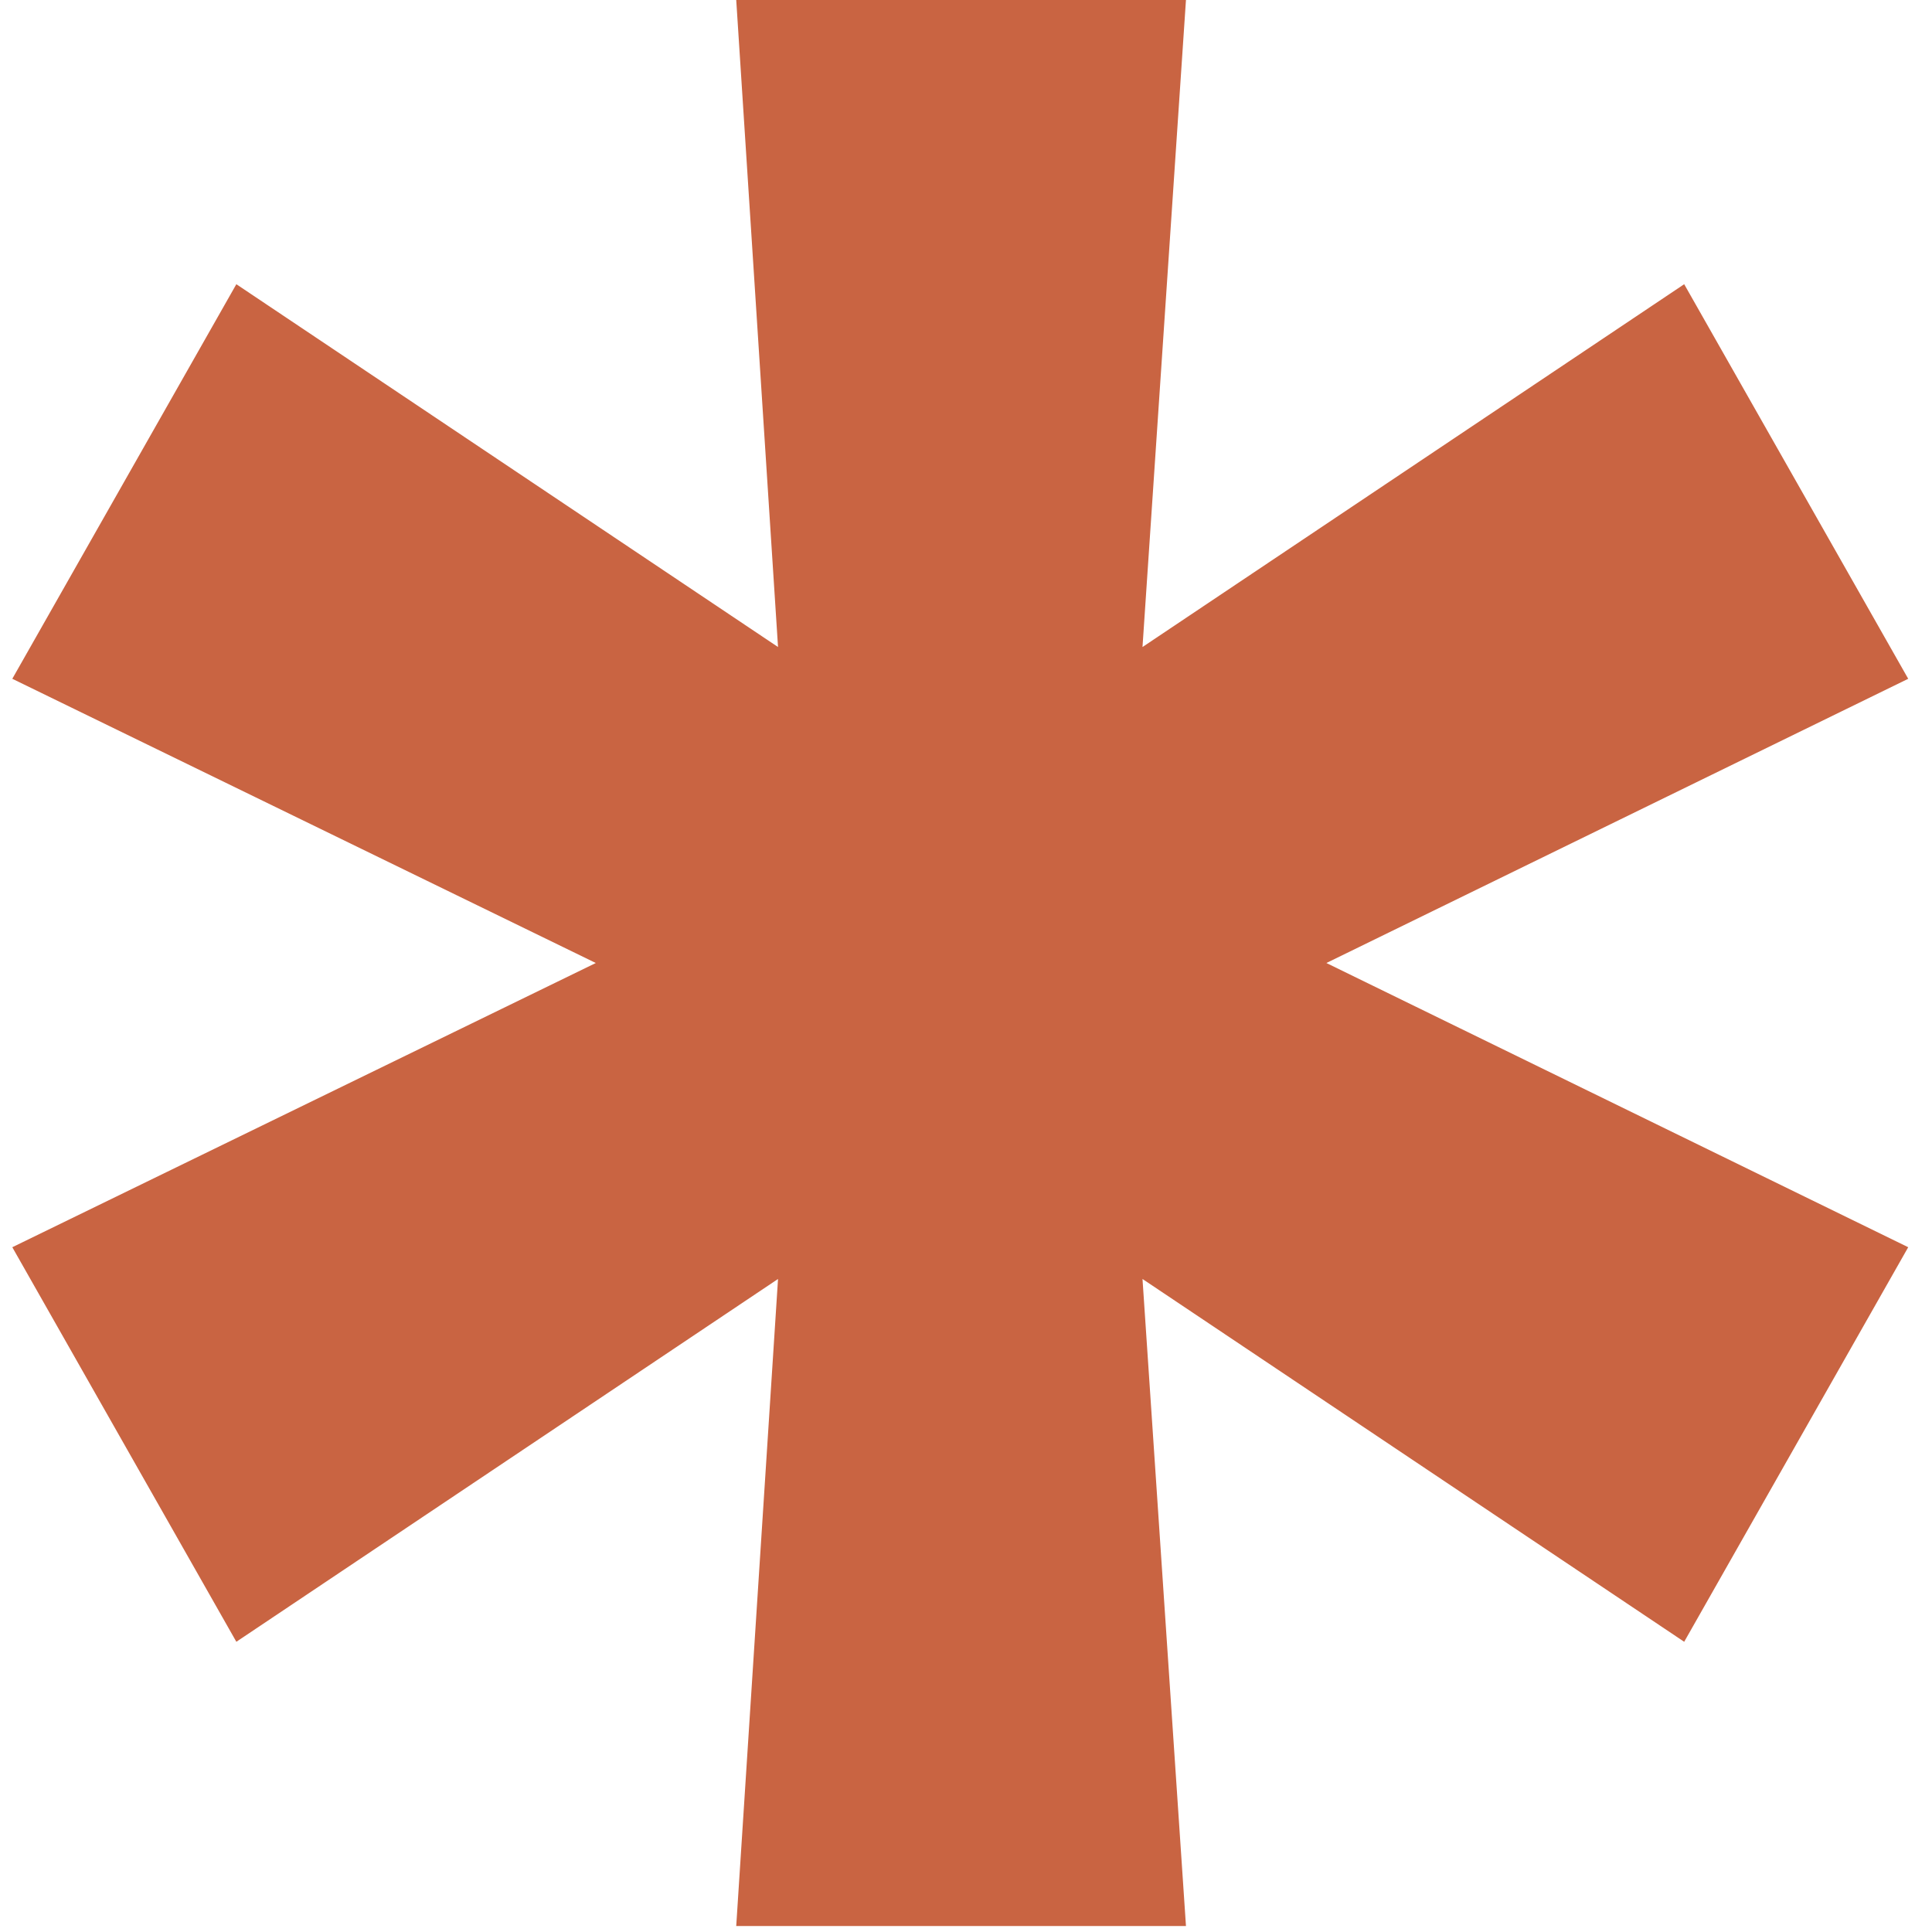
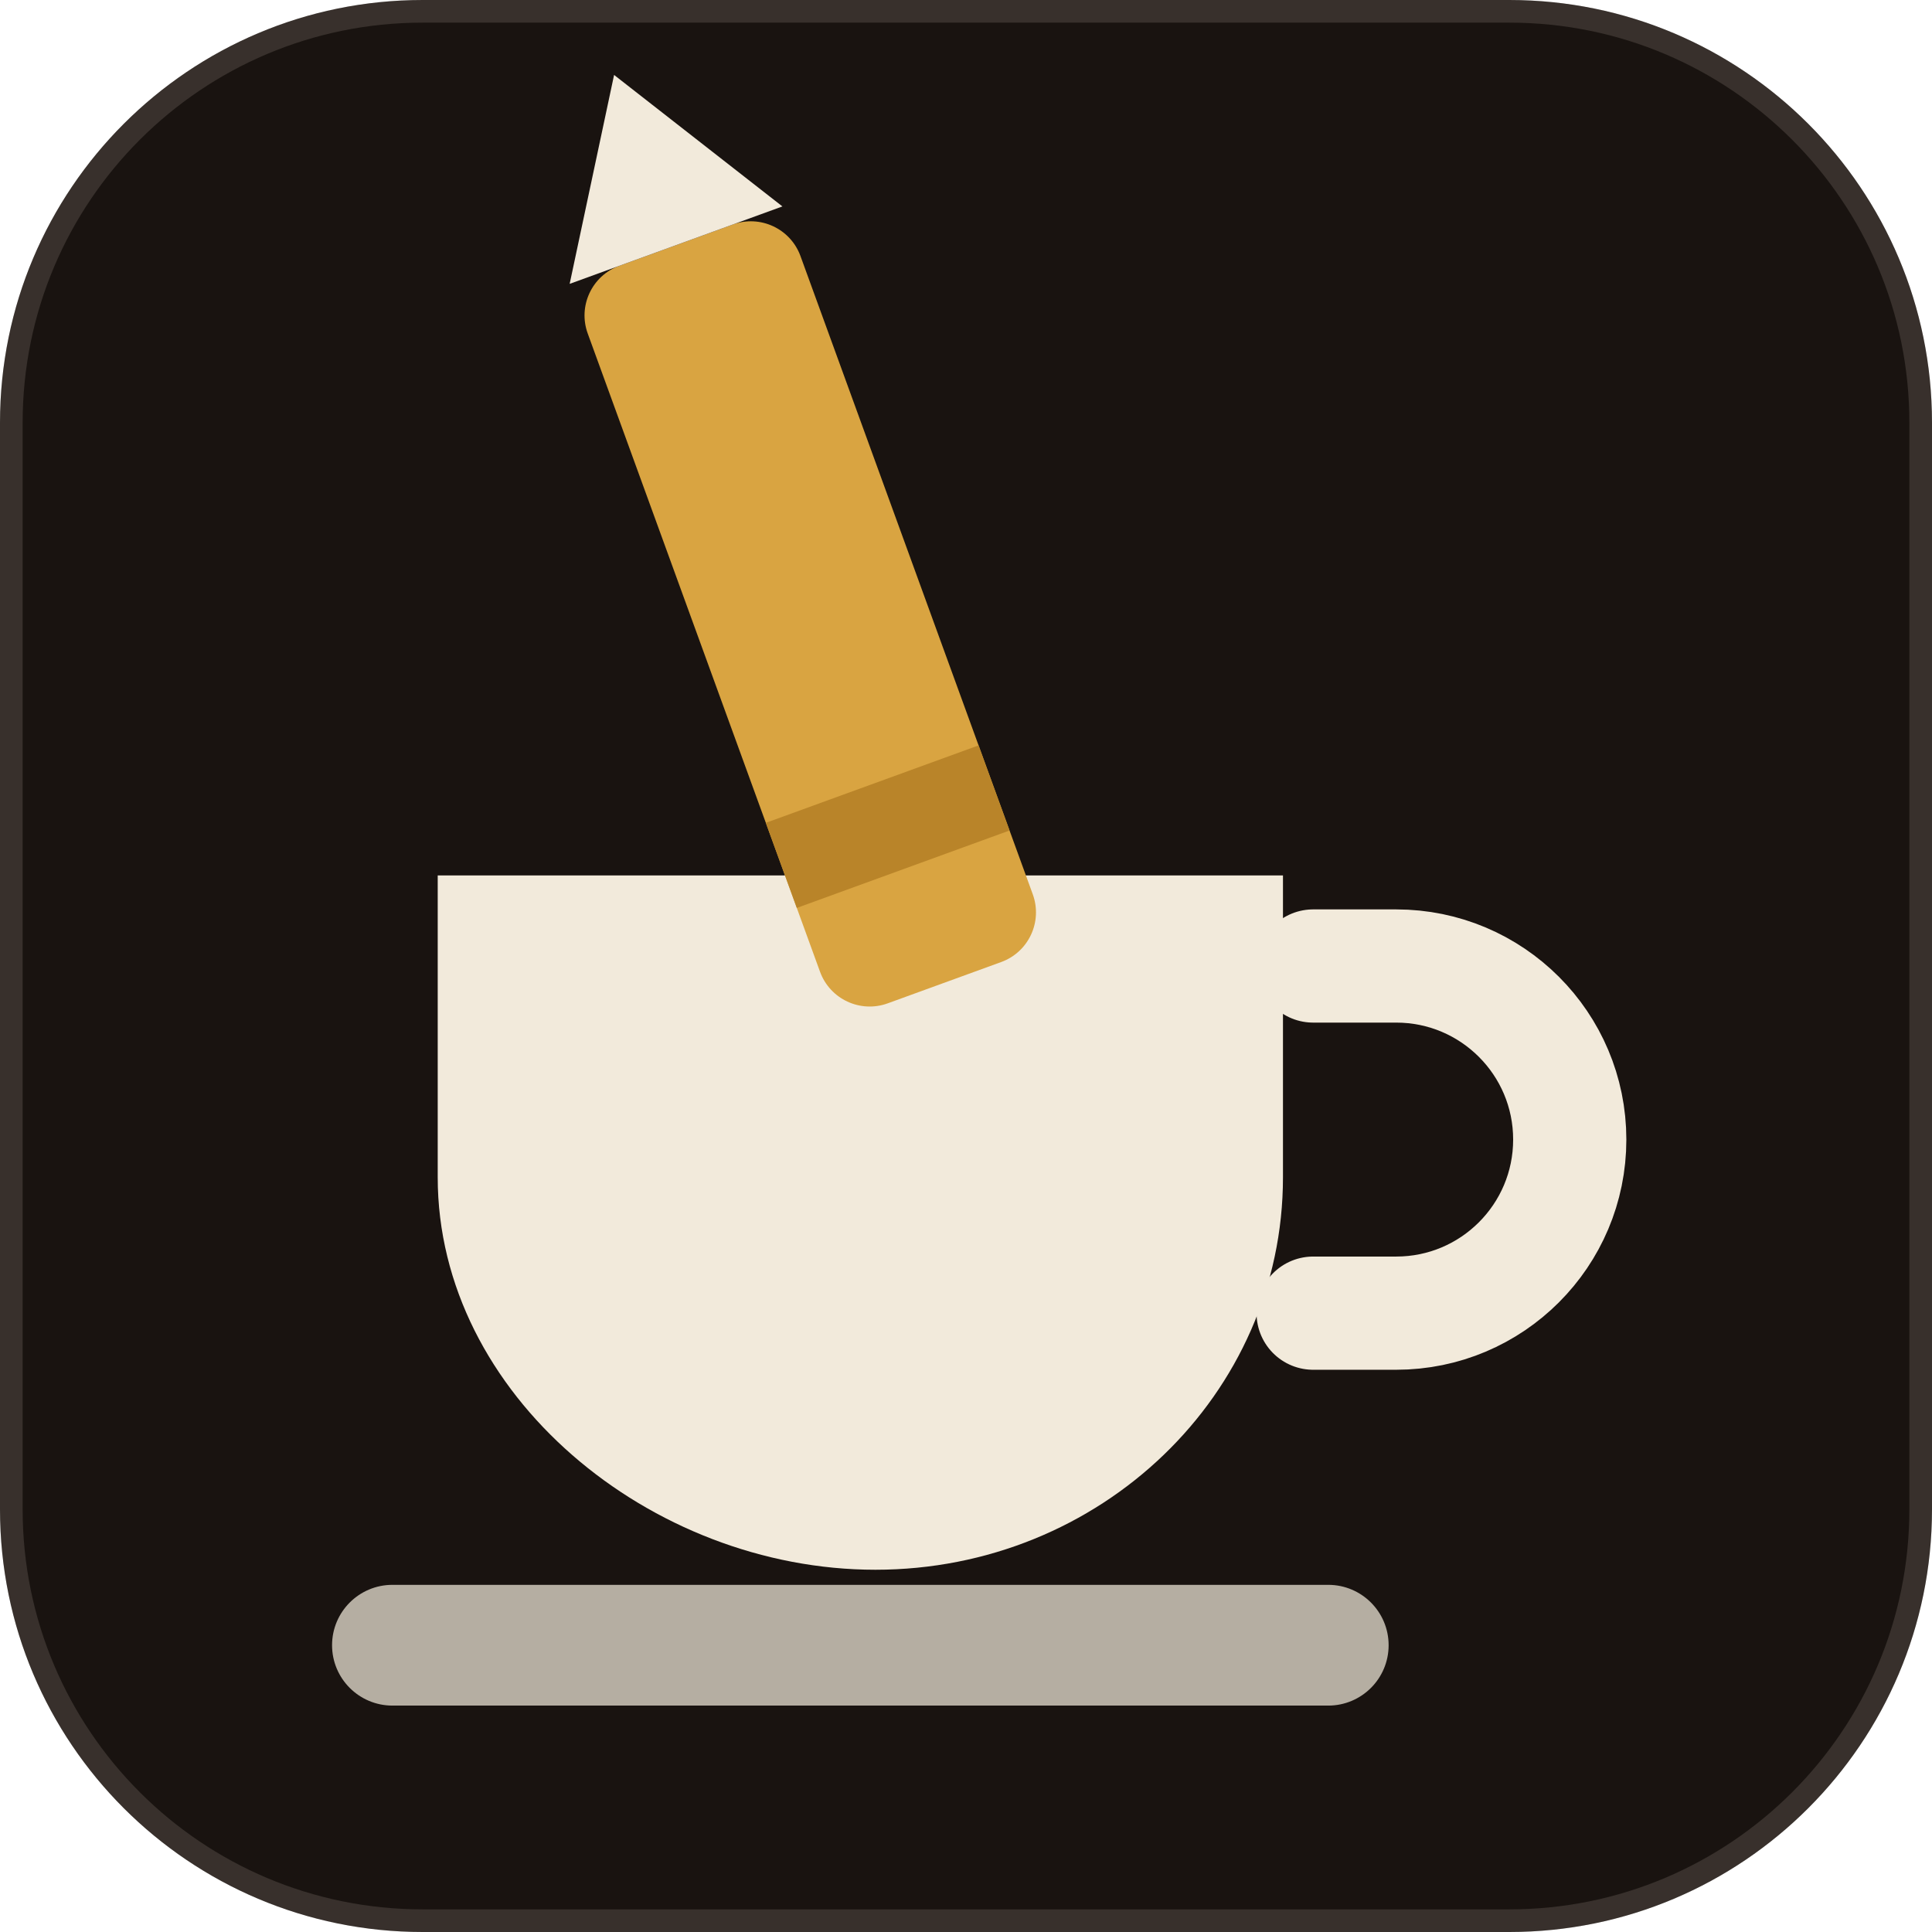
- <svg xmlns="http://www.w3.org/2000/svg" viewBox="0 0 155 157" width="128" height="128">
-   <path d="M58.828 156.513L62.225 103.934L18.206 133.416L0 101.353L47.416 78.257L0 55.16L18.206 23.096L62.225 52.579L58.828 0H95.375L91.843 52.579L135.862 23.096L154.067 55.16L106.787 78.257L154.067 101.353L135.862 133.416L91.843 103.934L95.375 156.513H58.828Z" fill="#C96442" />
+ <svg xmlns="http://www.w3.org/2000/svg" viewBox="0 0 128 128" width="128" height="128" role="img" aria-label="tea-annotate: a teacup with a pencil">
+   <rect width="128" height="128" rx="28" fill="#191310" />
+   <rect x="0.75" y="0.75" width="126.5" height="126.5" rx="27.25" fill="none" stroke="#F2EADB" stroke-opacity="0.14" stroke-width="1.5" />
+   <path d="M29 58h56v20c0 14.4-12.1 26-27 26S29 92.4 29 78V58Z" fill="#F2EADB" />
+   <path d="M87 64h5.5a11.5 11.5 0 0 1 0 23H87" fill="none" stroke="#F2EADB" stroke-width="7.5" stroke-linecap="round" />
+   <rect x="22" y="105" width="70" height="8" rx="4" fill="#F2EADB" fill-opacity="0.72" />
+   <g transform="rotate(-20 58 54)">
+     <rect x="51" y="14" width="15" height="52" rx="3.5" fill="#D9A441" />
+     <path d="M51 14 66 14 58.5 2Z" fill="#F2EADB" />
+     <rect x="51" y="52" width="15" height="6" fill="#B98429" />
+   </g>
</svg>
